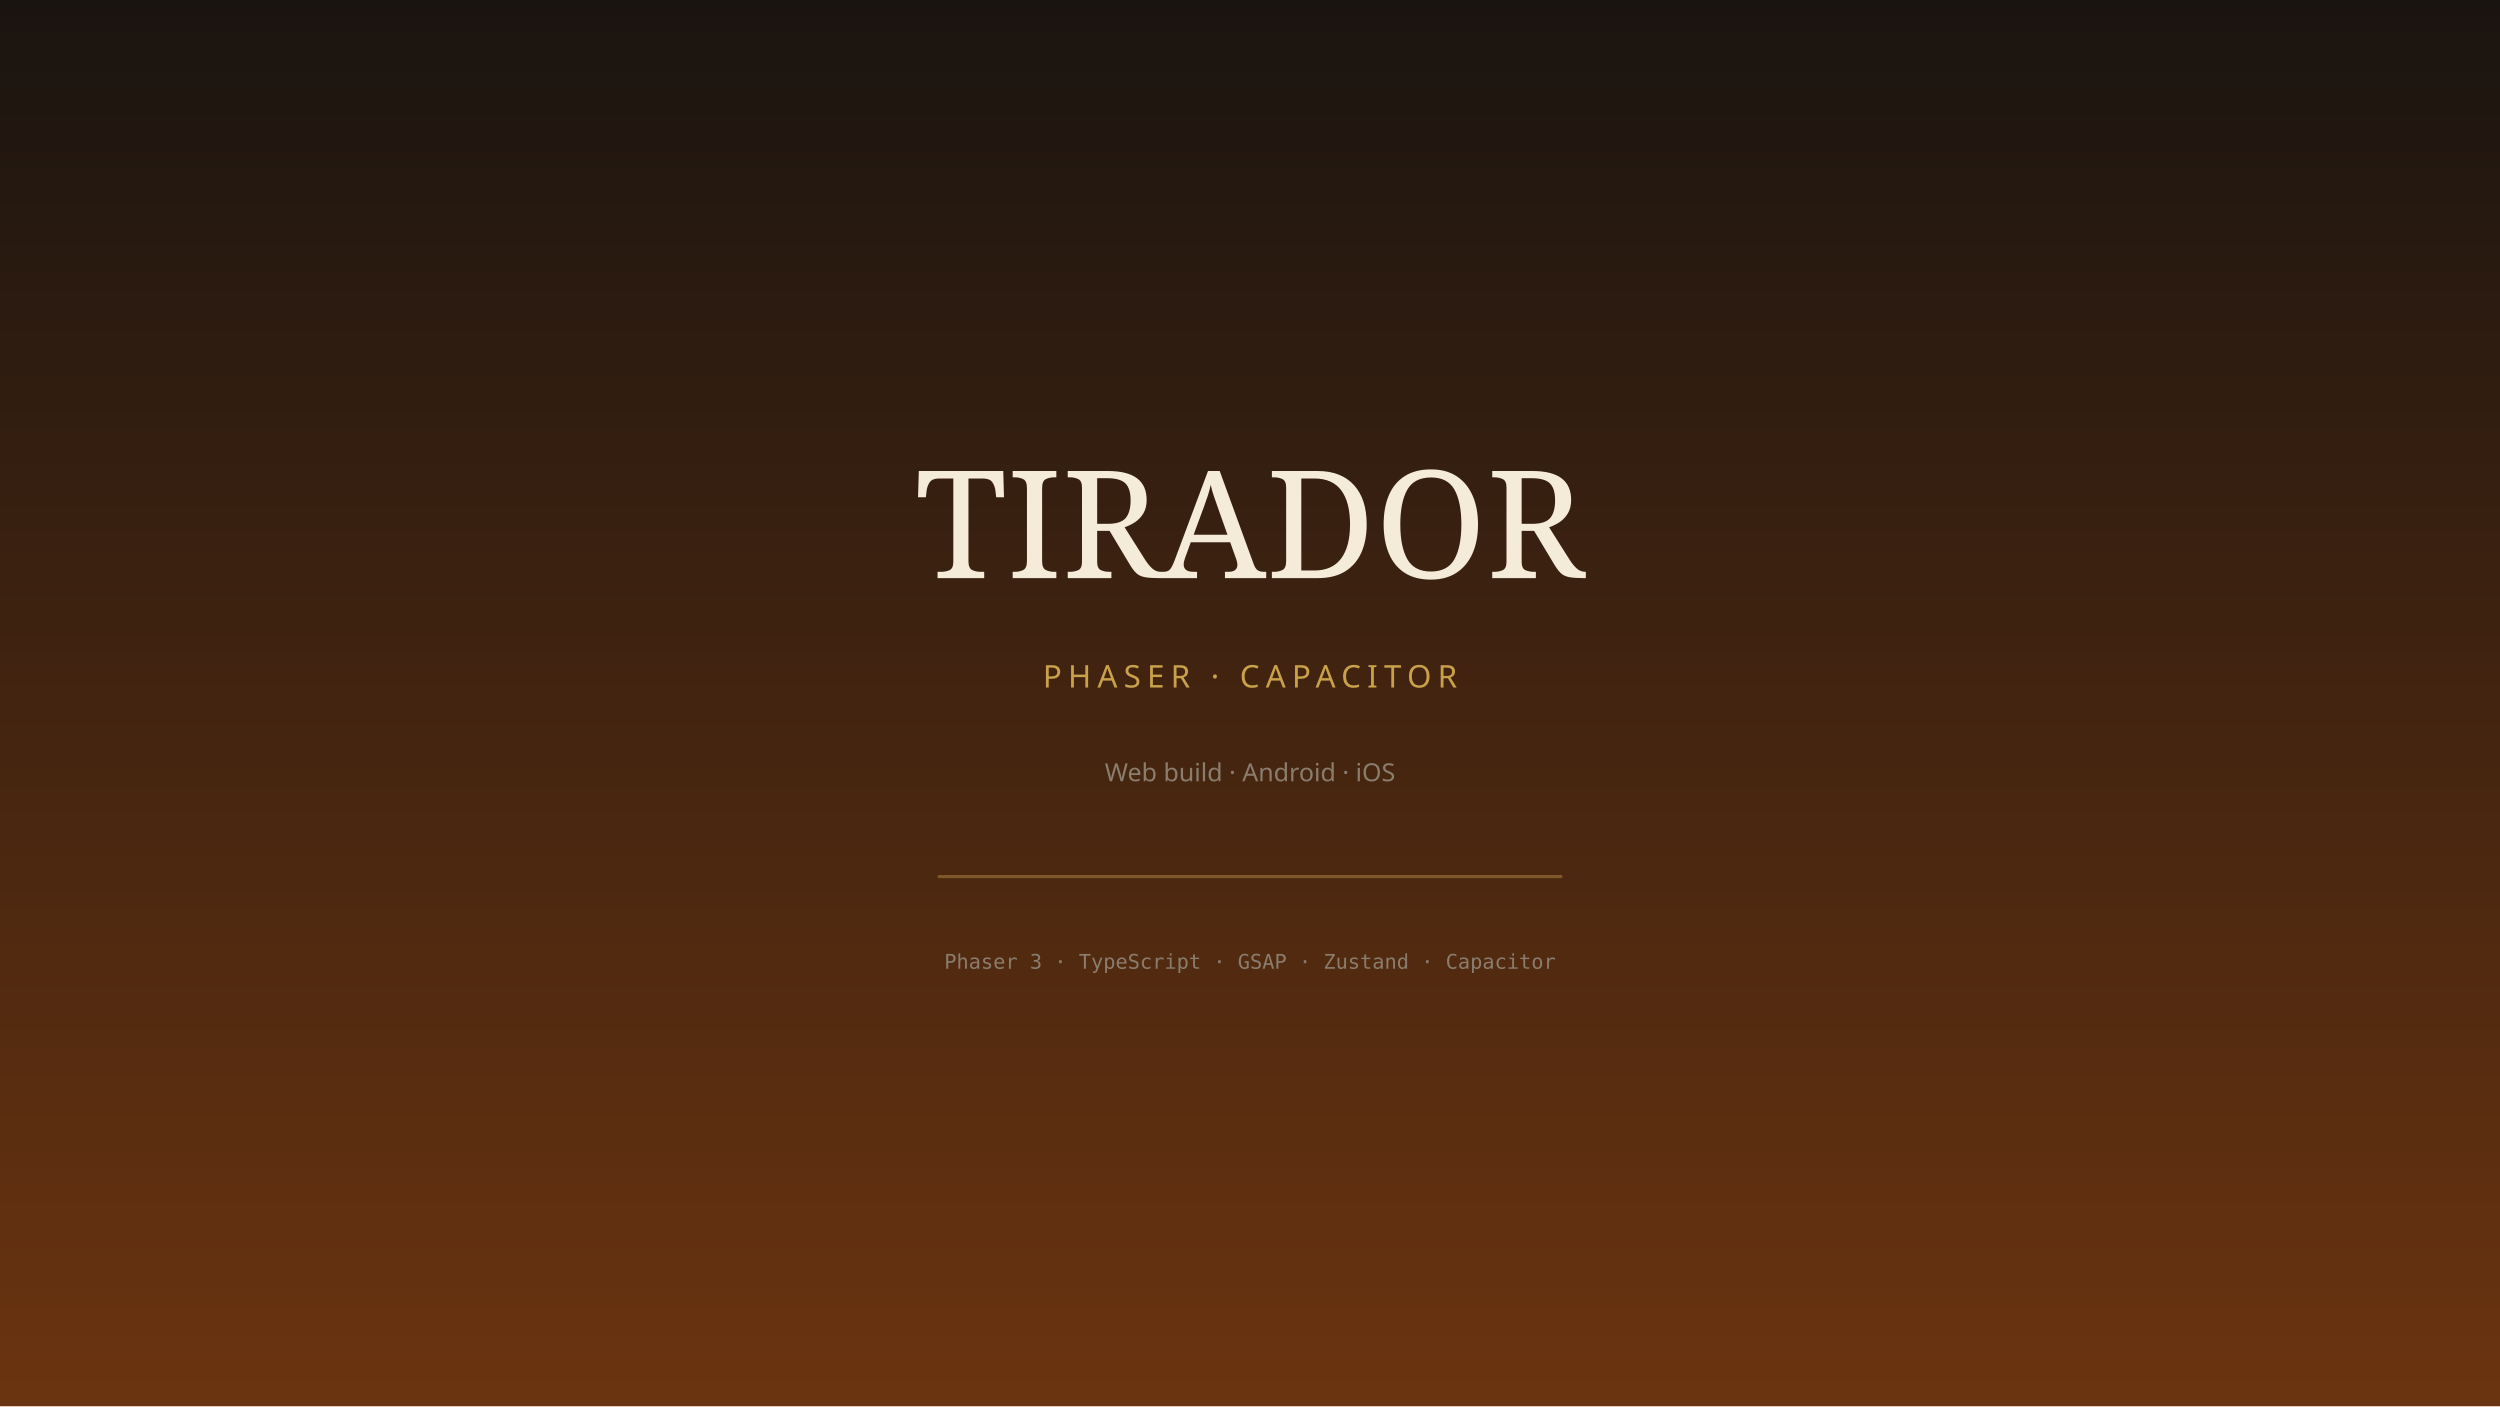
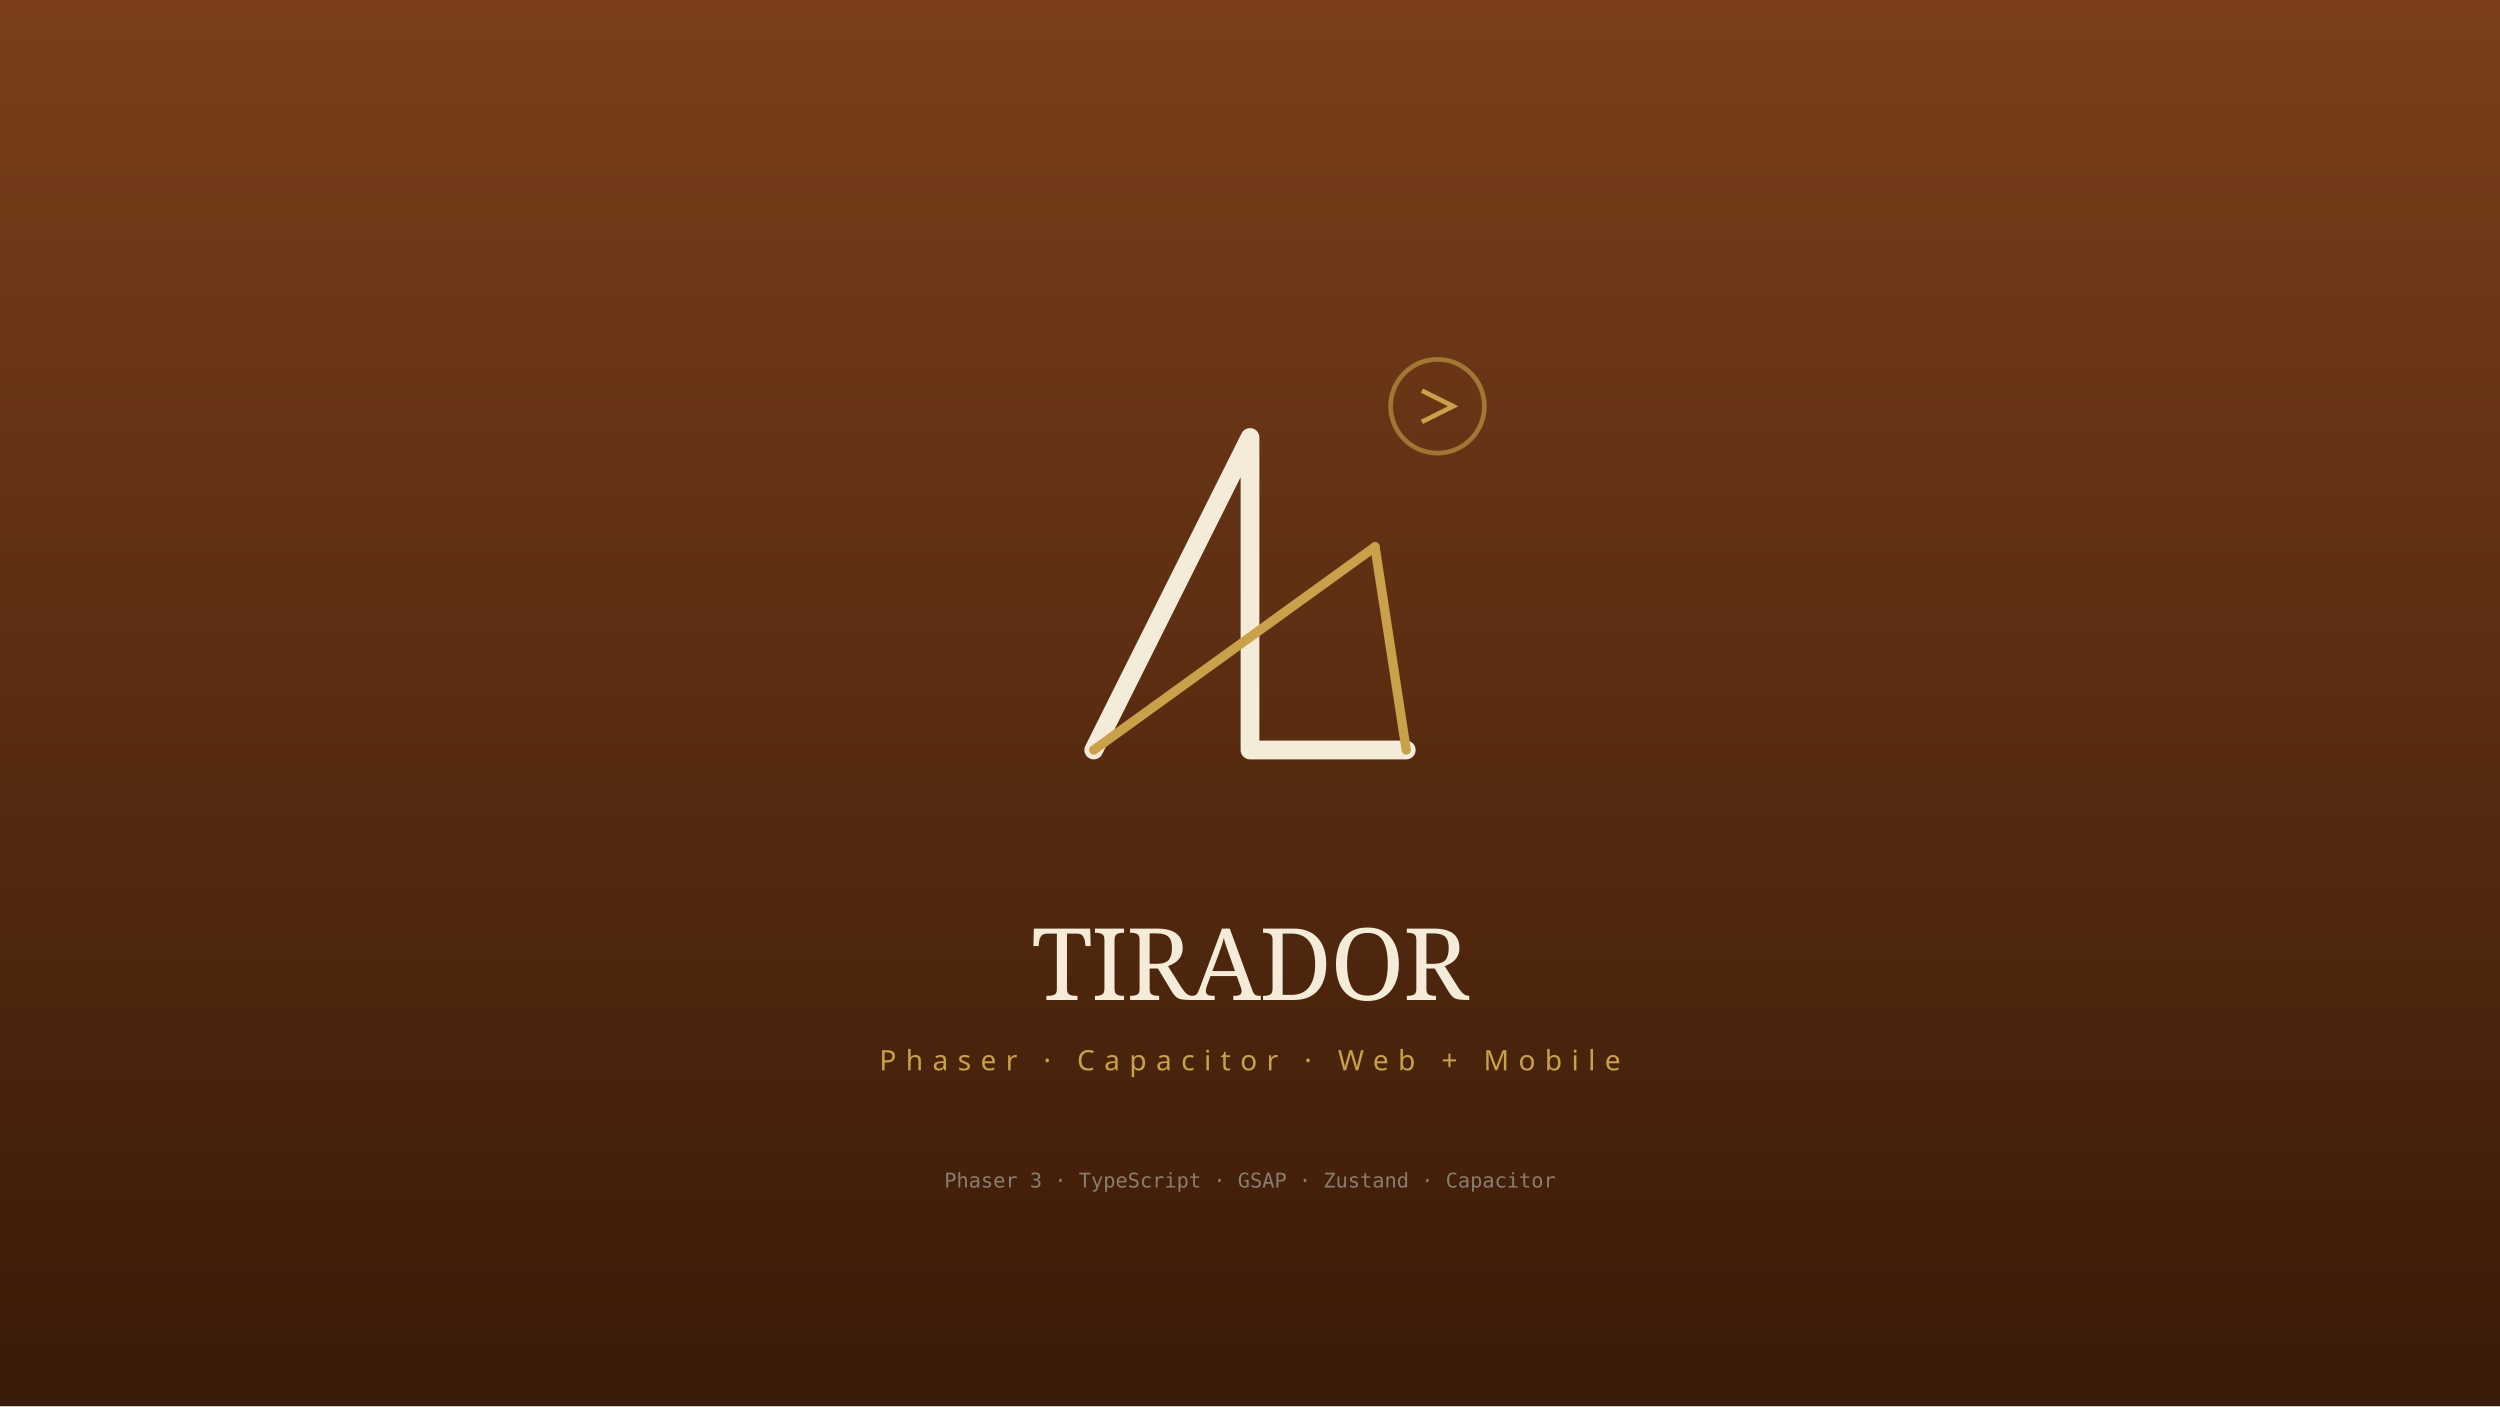
<svg xmlns="http://www.w3.org/2000/svg" width="1600" height="900" viewBox="0 0 1600 900">
  <defs>
-     <linearGradient id="tp" x1="0" y1="0" x2="0" y2="1">
-       <stop offset="0%" stop-color="#1a1410" />
-       <stop offset="100%" stop-color="#6b3410" />
+     <linearGradient id="bg" x1="0" y1="0" x2="0" y2="1">
+       <stop offset="0%" stop-color="#7a3f1a" />
+       <stop offset="100%" stop-color="#3a1a08" />
    </linearGradient>
  </defs>
-   <rect width="1600" height="900" fill="url(#tp)" />
-   <text x="800" y="370" font-family="Fraunces, Georgia, serif" font-size="96" font-weight="500" fill="#f4ecd8" text-anchor="middle">TIRADOR</text>
-   <text x="800" y="440" font-family="'Inter Tight', sans-serif" font-size="20" fill="#c9a14a" text-anchor="middle" letter-spacing="4">PHASER · CAPACITOR</text>
-   <text x="800" y="500" font-family="'Inter Tight', sans-serif" font-size="16" fill="#8a7d6e" text-anchor="middle">Web build · Android · iOS</text>
-   <rect x="600" y="560" width="400" height="2" rx="1" fill="#c9a14a" opacity="0.4" />
-   <text x="800" y="620" font-family="'JetBrains Mono', monospace" font-size="13" fill="#8a7d6e" text-anchor="middle">Phaser 3 · TypeScript · GSAP · Zustand · Capacitor</text>
+   <rect width="1600" height="900" fill="url(#bg)" />
+   <g transform="translate(800, 380)">
+     <path d="M -100 100 L 0 -100 M 0 100 L 0 -100 M 0 100 L 100 100" stroke="#f4ecd8" stroke-width="12" stroke-linecap="round" fill="none" />
+     <line x1="-100" y1="100" x2="80" y2="-30" stroke="#c9a14a" stroke-width="6" stroke-linecap="round" />
+     <line x1="100" y1="100" x2="80" y2="-30" stroke="#c9a14a" stroke-width="6" stroke-linecap="round" />
+     <g transform="translate(120, -120)">
+       <circle cx="0" cy="0" r="30" fill="none" stroke="#c9a14a" stroke-width="3" opacity="0.6" />
+       <path d="M -10 -10 L 10 0 L -10 10" fill="none" stroke="#c9a14a" stroke-width="3" />
+     </g>
+   </g>
+   <text x="800" y="640" font-family="Fraunces, Georgia, serif" font-size="64" font-weight="500" fill="#f4ecd8" text-anchor="middle" letter-spacing="-1">TIRADOR</text>
+   <text x="800" y="685" font-family="'Inter Tight', sans-serif" font-size="18" fill="#c9a14a" text-anchor="middle" letter-spacing="6" text-transform="uppercase">Phaser · Capacitor · Web + Mobile</text>
+   <text x="800" y="760" font-family="'JetBrains Mono', monospace" font-size="13" fill="#8a7d6e" text-anchor="middle">Phaser 3 · TypeScript · GSAP · Zustand · Capacitor</text>
</svg>
